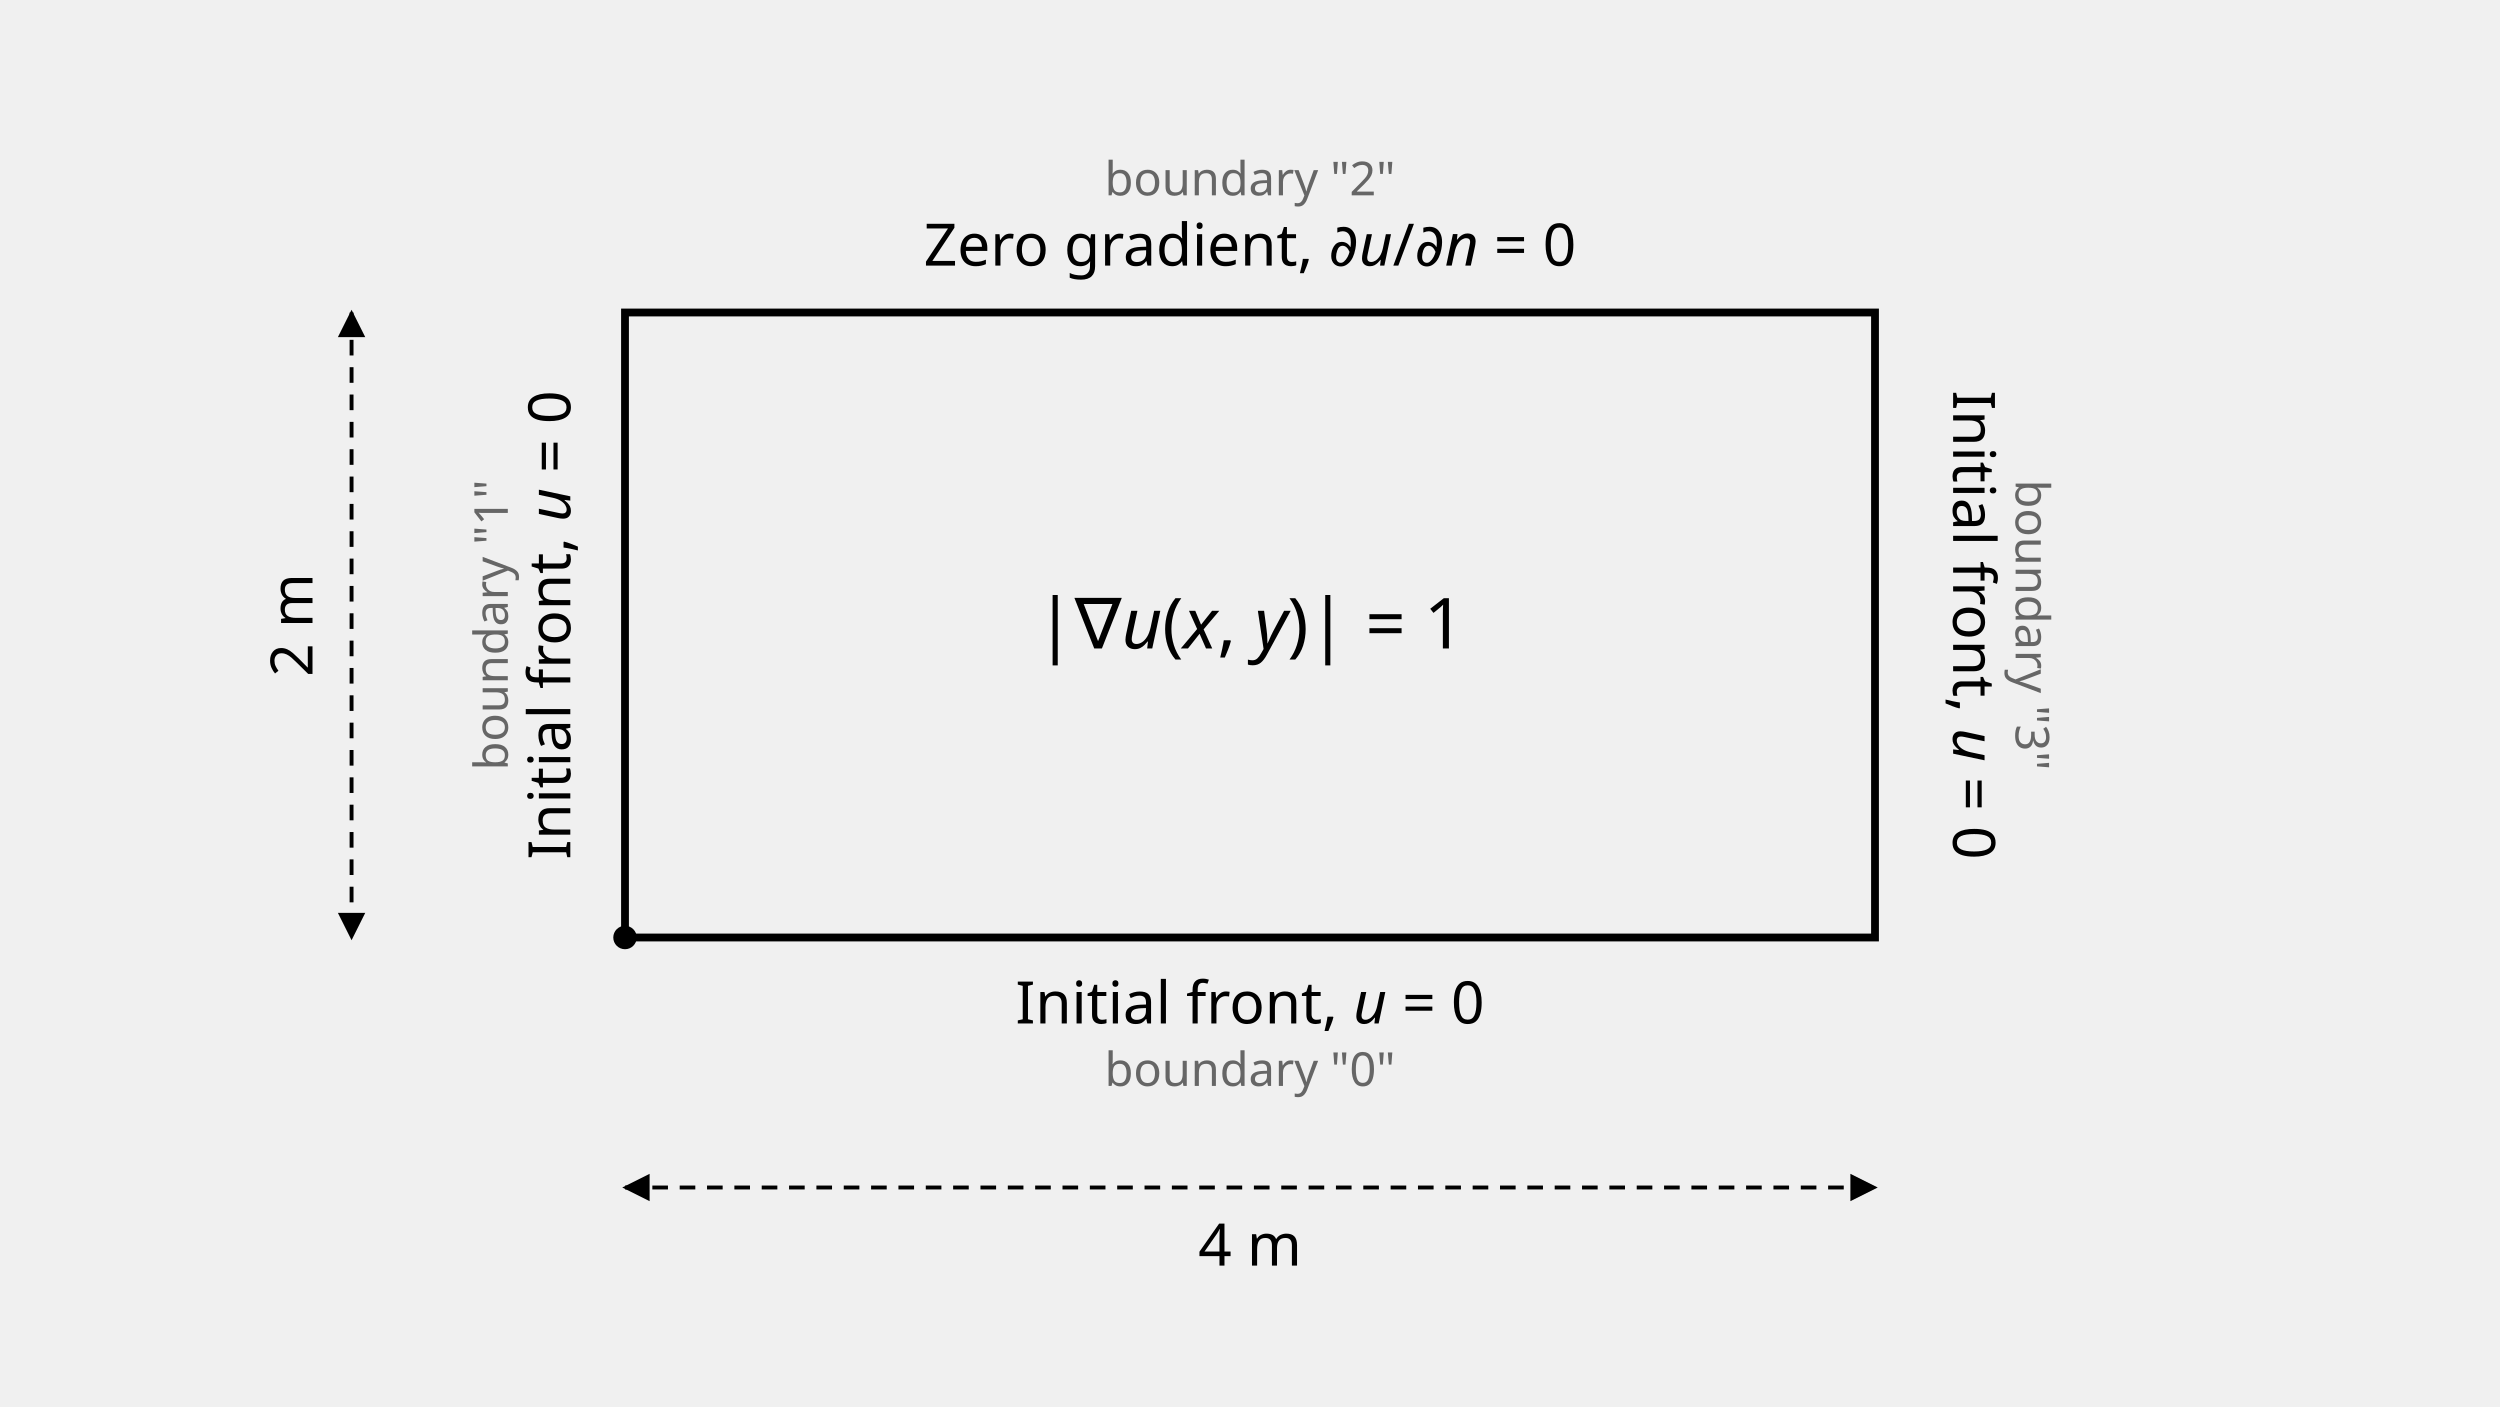
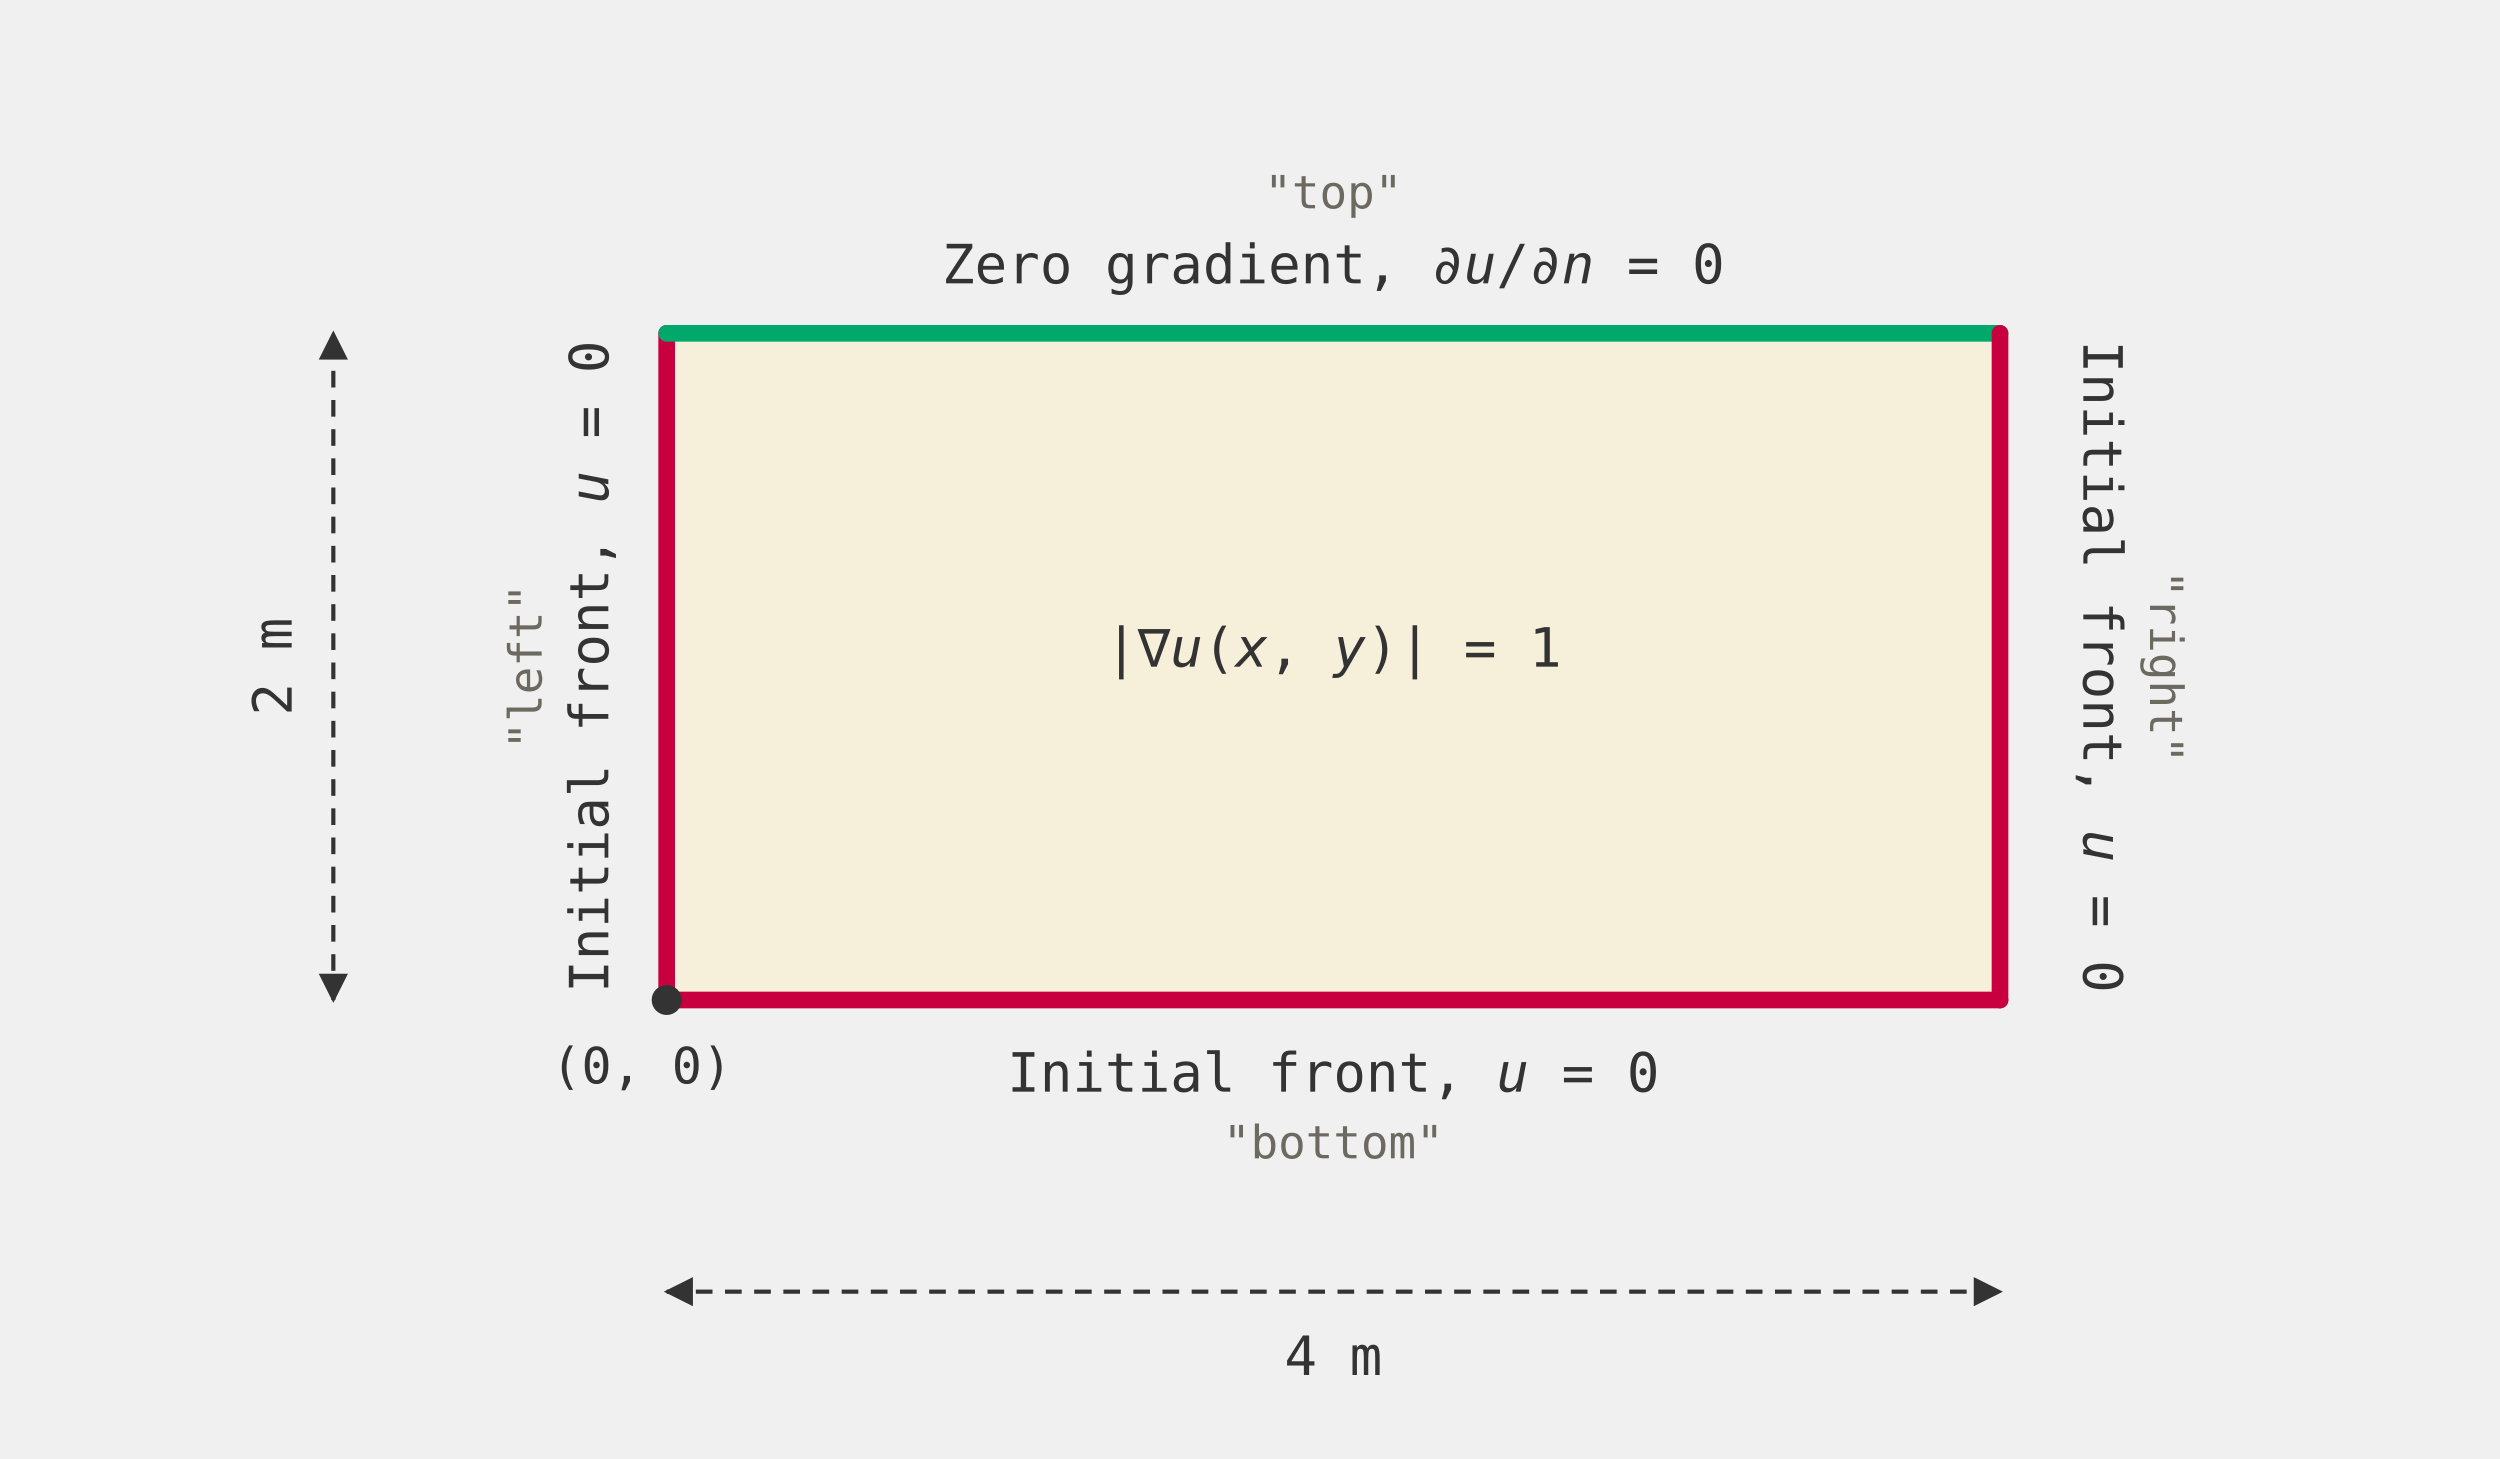
- <svg xmlns="http://www.w3.org/2000/svg" viewBox="0 0 640 360" width="640" height="360" font-family="sans-serif" font-size="15" fill="#000">
+ <svg xmlns="http://www.w3.org/2000/svg" class="fig" viewBox="0 0 600 350" width="600" height="350" font-family="Roboto Mono, monospace" font-size="13" fill="#000">
+   <style>
+     .fig { font-family: "Roboto Mono", ui-monospace, SFMono-Regular, Menlo, Consolas, monospace; font-size: 13px; }
+     .fig[fill="#000"], .fig [fill="#000"] { fill: var(--fig-ink, #333333); }
+     .fig [stroke="#000"] { stroke: var(--fig-ink, #333333); }
+     .fig [fill="#666"] { fill: var(--fig-muted, #6b6960); }
+     .fig [fill="#fff"] { fill: var(--fig-bg, #fdfaf2); }
+     .fig [stroke="#fff"] { stroke: var(--fig-bg, #fdfaf2); }
+     .fig [fill="#f6efd9"] { fill: var(--fig-area, #f6efd9); }
+     .fig [stroke="#f6efd9"] { stroke: var(--fig-area, #f6efd9); }
+     .fig [stroke="#c8003f"] { stroke: var(--fig-value, #c8003f); }
+     .fig [fill="#c8003f"] { fill: var(--fig-value, #c8003f); }
+     .fig [stroke="#d4aa00"] { stroke: var(--fig-robin, #d4aa00); }
+     .fig [fill="#d4aa00"] { fill: var(--fig-robin, #d4aa00); }
+     .fig [stroke="#0086d4"] { stroke: var(--fig-flux, #0086d4); }
+     .fig [fill="#0086d4"] { fill: var(--fig-flux, #0086d4); }
+     .fig [stroke="#00a86b"] { stroke: var(--fig-zero, #00a86b); }
+     .fig [fill="#00a86b"] { fill: var(--fig-zero, #00a86b); }
+     .fig [fill="#8f7200"] { fill: var(--fig-gold-ink, #8f7200); }
+     .fig [font-size="11"] { font-size: 10px; }
+     .fig [font-size="12"] { font-size: 11px; }
+     .fig [font-size="13"] { font-size: 12px; }
+     .fig [font-size="16"] { font-size: 14px; }
+     .fig [font-size="18"] { font-size: 15px; }
+   </style>
  <defs>
    <marker id="arrow" viewBox="0 0 10 10" refX="9" refY="5" markerWidth="7" markerHeight="7" orient="auto-start-reverse">
      <path d="M0,0 L10,5 L0,10 z" fill="#000" />
    </marker>
+     <marker id="arrow-flux" viewBox="0 0 10 10" refX="9" refY="5" markerWidth="6" markerHeight="6" orient="auto-start-reverse">
+       <path d="M0,0 L10,5 L0,10 z" fill="#0086d4" />
+     </marker>
  </defs>
-   <rect x="160" y="80" width="320" height="160" fill="none" stroke="#000" stroke-width="2" />
-   <text x="320.0" y="262" font-size="15" fill="#000" text-anchor="middle">Initial front, <tspan font-style="italic">u</tspan> = 0</text>
-   <text x="320.0" y="278" font-size="12" fill="#666" text-anchor="middle">boundary "0"</text>
-   <text x="146" y="160.0" font-size="15" fill="#000" text-anchor="middle" transform="rotate(-90 146 160.0)">Initial front, <tspan font-style="italic">u</tspan> = 0</text>
-   <text x="130" y="160.0" font-size="12" fill="#666" text-anchor="middle" transform="rotate(-90 130 160.0)">boundary "1"</text>
-   <text x="320.0" y="68" font-size="15" fill="#000" text-anchor="middle">Zero gradient, ∂<tspan font-style="italic">u</tspan>/∂<tspan font-style="italic">n</tspan> = 0</text>
-   <text x="320.0" y="50" font-size="12" fill="#666" text-anchor="middle">boundary "2"</text>
-   <text x="500" y="160.0" font-size="15" fill="#000" text-anchor="middle" transform="rotate(90 500 160.0)">Initial front, <tspan font-style="italic">u</tspan> = 0</text>
-   <text x="516" y="160.0" font-size="12" fill="#666" text-anchor="middle" transform="rotate(90 516 160.0)">boundary "3"</text>
-   <text x="320.0" y="166.0" font-size="18" fill="#000" text-anchor="middle">|∇<tspan font-style="italic">u</tspan>(<tspan font-style="italic">x</tspan>, <tspan font-style="italic">y</tspan>)| = 1</text>
-   <line x1="160" y1="304" x2="480" y2="304" stroke="#000" stroke-width="1" stroke-dasharray="4 3" marker-start="url(#arrow)" marker-end="url(#arrow)" />
-   <text x="320.0" y="324" text-anchor="middle">4 m</text>
-   <line x1="90" y1="80" x2="90" y2="240" stroke="#000" stroke-width="1" stroke-dasharray="4 3" marker-start="url(#arrow)" marker-end="url(#arrow)" />
-   <text x="80" y="160.0" text-anchor="middle" transform="rotate(-90 80 160.0)">2 m</text>
-   <circle cx="160" cy="240" r="3" />
+   <polygon points="160,240 480,240 480,80 160,80" fill="#f6efd9" stroke="#000" stroke-width="2" stroke-linejoin="round" />
+   <polyline points="160,240 480,240" fill="none" stroke="#c8003f" stroke-width="4" stroke-linecap="round" stroke-linejoin="round" />
+   <polyline points="160,240 160,80" fill="none" stroke="#c8003f" stroke-width="4" stroke-linecap="round" stroke-linejoin="round" />
+   <polyline points="160,80 480,80" fill="none" stroke="#00a86b" stroke-width="4" stroke-linecap="round" stroke-linejoin="round" />
+   <polyline points="480,240 480,80" fill="none" stroke="#c8003f" stroke-width="4" stroke-linecap="round" stroke-linejoin="round" />
+   <text x="320" y="262" text-anchor="middle">Initial front, <tspan font-style="italic">u</tspan> = 0</text>
+   <text x="320" y="278" font-size="12" fill="#666" text-anchor="middle">"bottom"</text>
+   <text x="146" y="160" text-anchor="middle" transform="rotate(-90 146 160)">Initial front, <tspan font-style="italic">u</tspan> = 0</text>
+   <text x="130" y="160" font-size="12" fill="#666" text-anchor="middle" transform="rotate(-90 130 160)">"left"</text>
+   <text x="320" y="68" text-anchor="middle">Zero gradient, ∂<tspan font-style="italic">u</tspan>/∂<tspan font-style="italic">n</tspan> = 0</text>
+   <text x="320" y="50" font-size="12" fill="#666" text-anchor="middle">"top"</text>
+   <text x="500" y="160" text-anchor="middle" transform="rotate(90 500 160)">Initial front, <tspan font-style="italic">u</tspan> = 0</text>
+   <text x="516" y="160" font-size="12" fill="#666" text-anchor="middle" transform="rotate(90 516 160)">"right"</text>
+   <text x="320" y="160" text-anchor="middle">|∇<tspan font-style="italic">u</tspan>(<tspan font-style="italic">x</tspan>, <tspan font-style="italic">y</tspan>)| = 1</text>
+   <circle cx="160" cy="240" r="3" fill="#000" stroke="#000" stroke-width="1.2" />
+   <text x="154" y="260" font-size="13" text-anchor="middle">(0, 0)</text>
+   <line x1="160" y1="310" x2="480" y2="310" stroke="#000" stroke-width="1" stroke-dasharray="4 3" marker-start="url(#arrow)" marker-end="url(#arrow)" />
+   <text x="320" y="330" text-anchor="middle">4 m</text>
+   <line x1="80" y1="240" x2="80" y2="80" stroke="#000" stroke-width="1" stroke-dasharray="4 3" marker-start="url(#arrow)" marker-end="url(#arrow)" />
+   <text x="70" y="160" text-anchor="middle" transform="rotate(-90 70 160)">2 m</text>
</svg>
